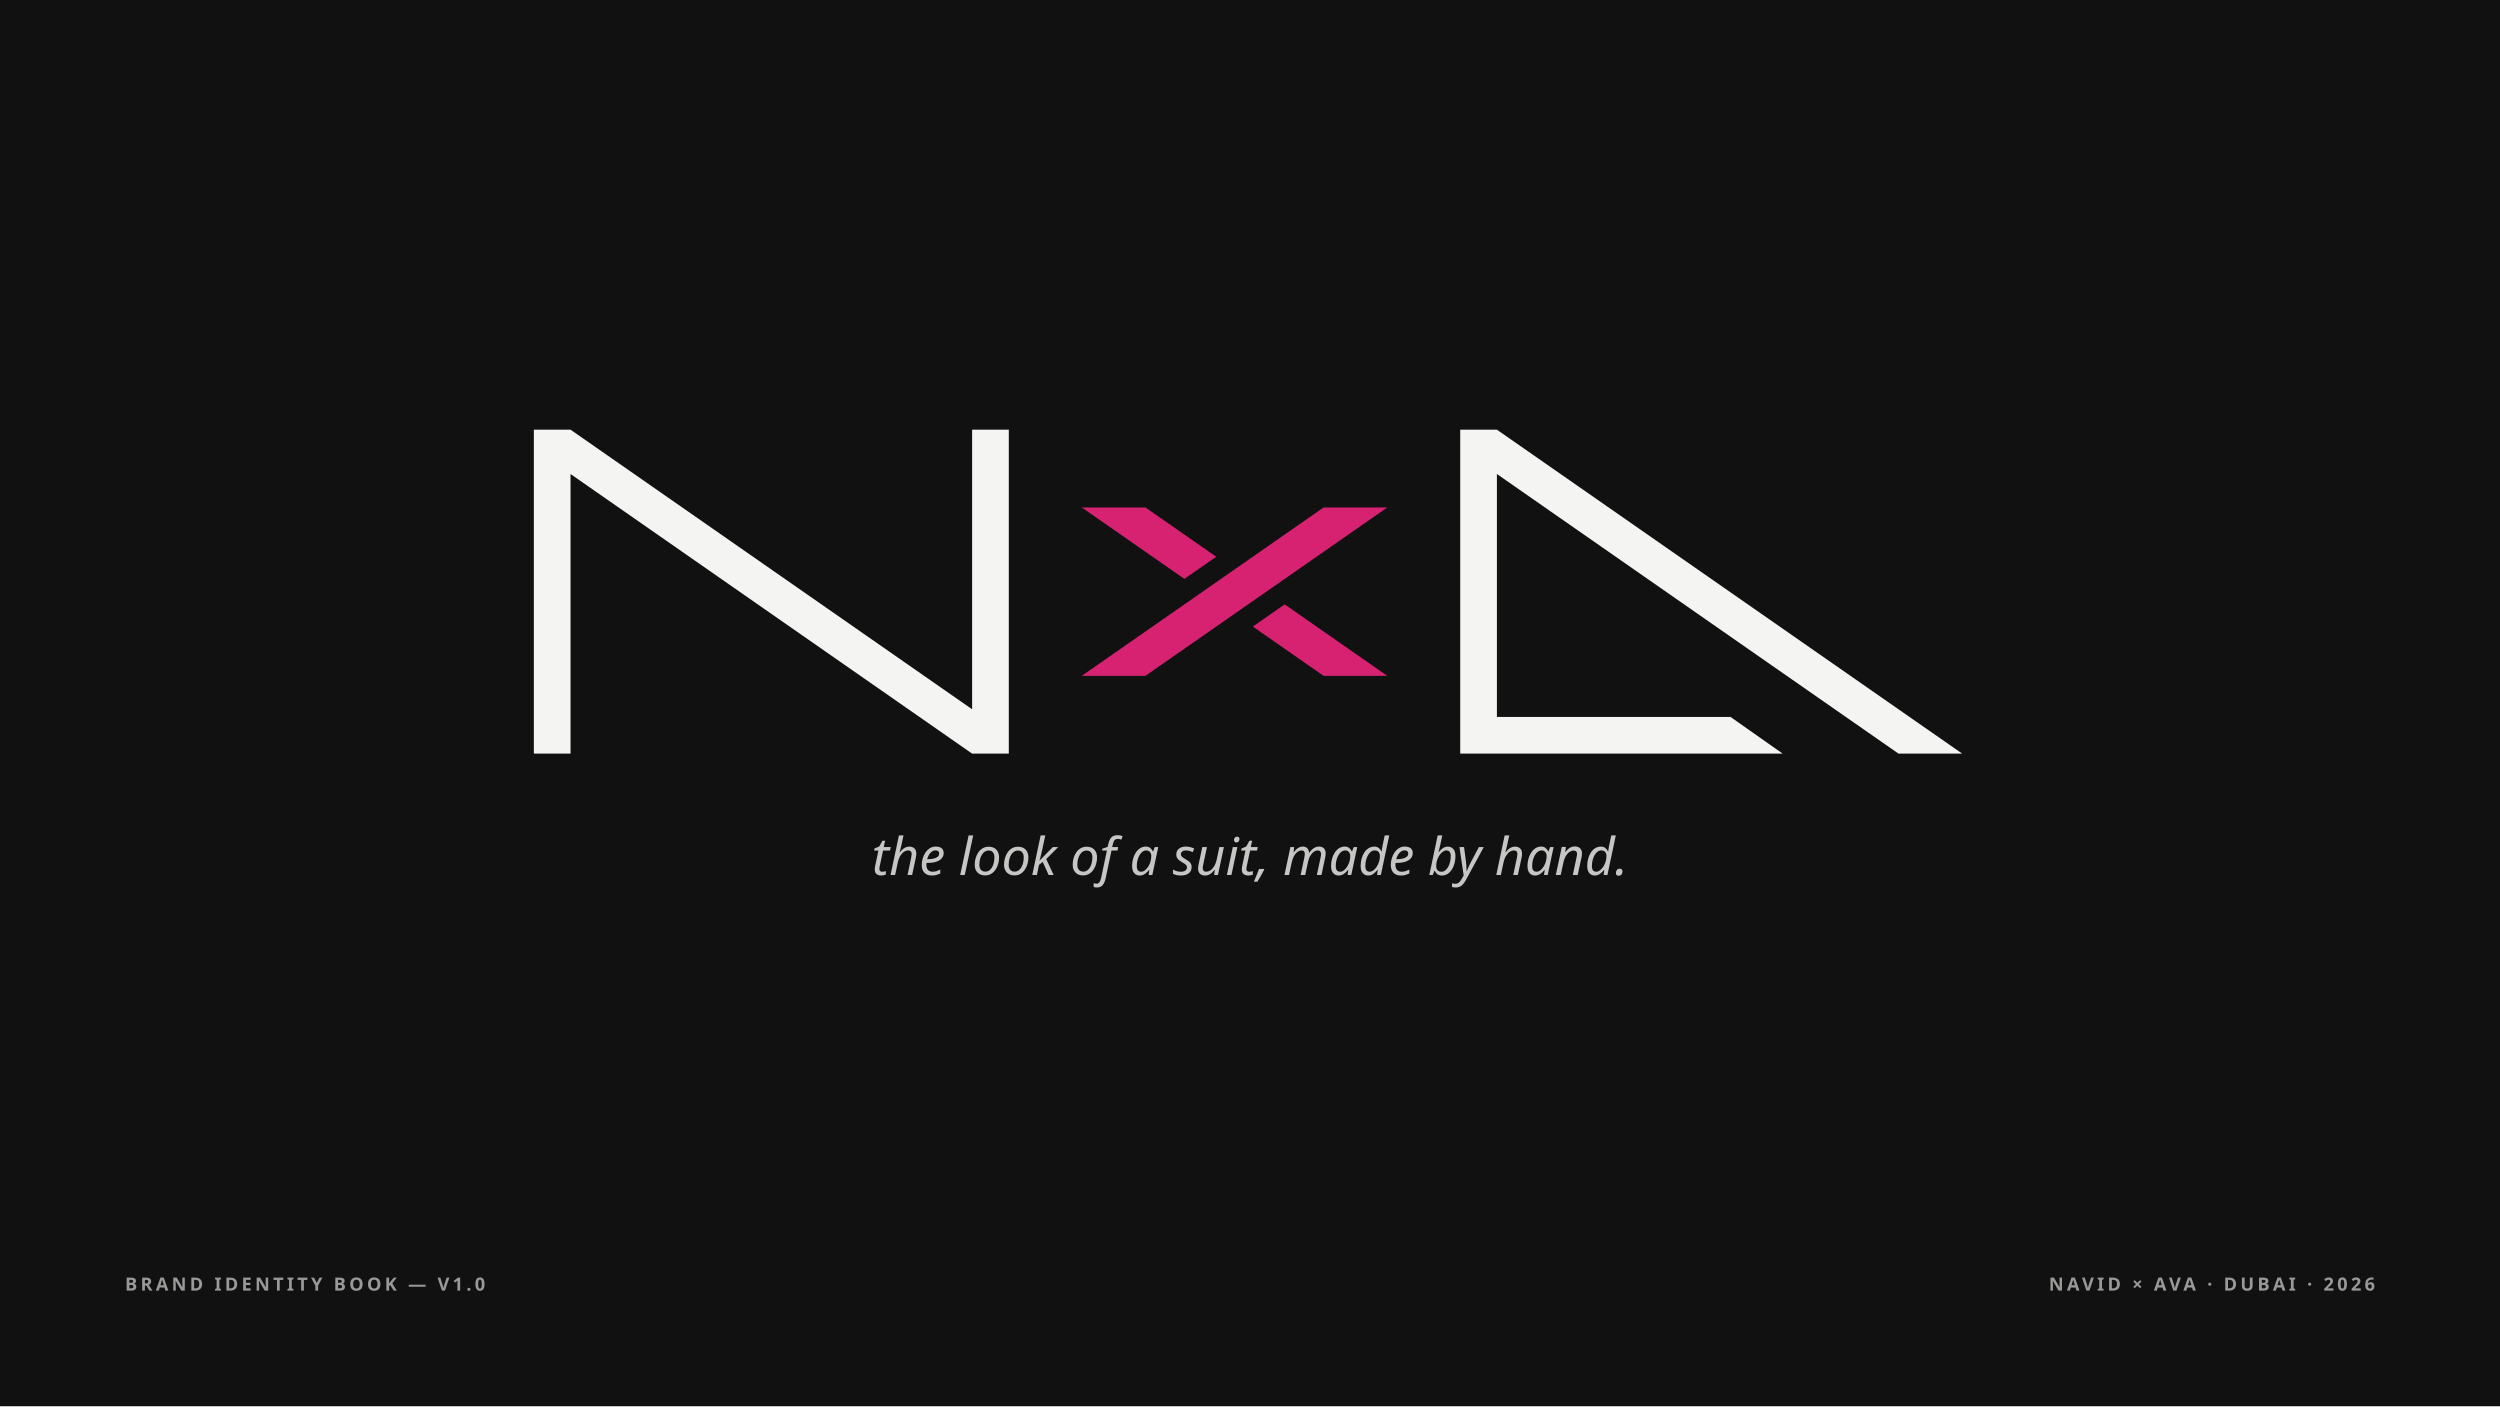
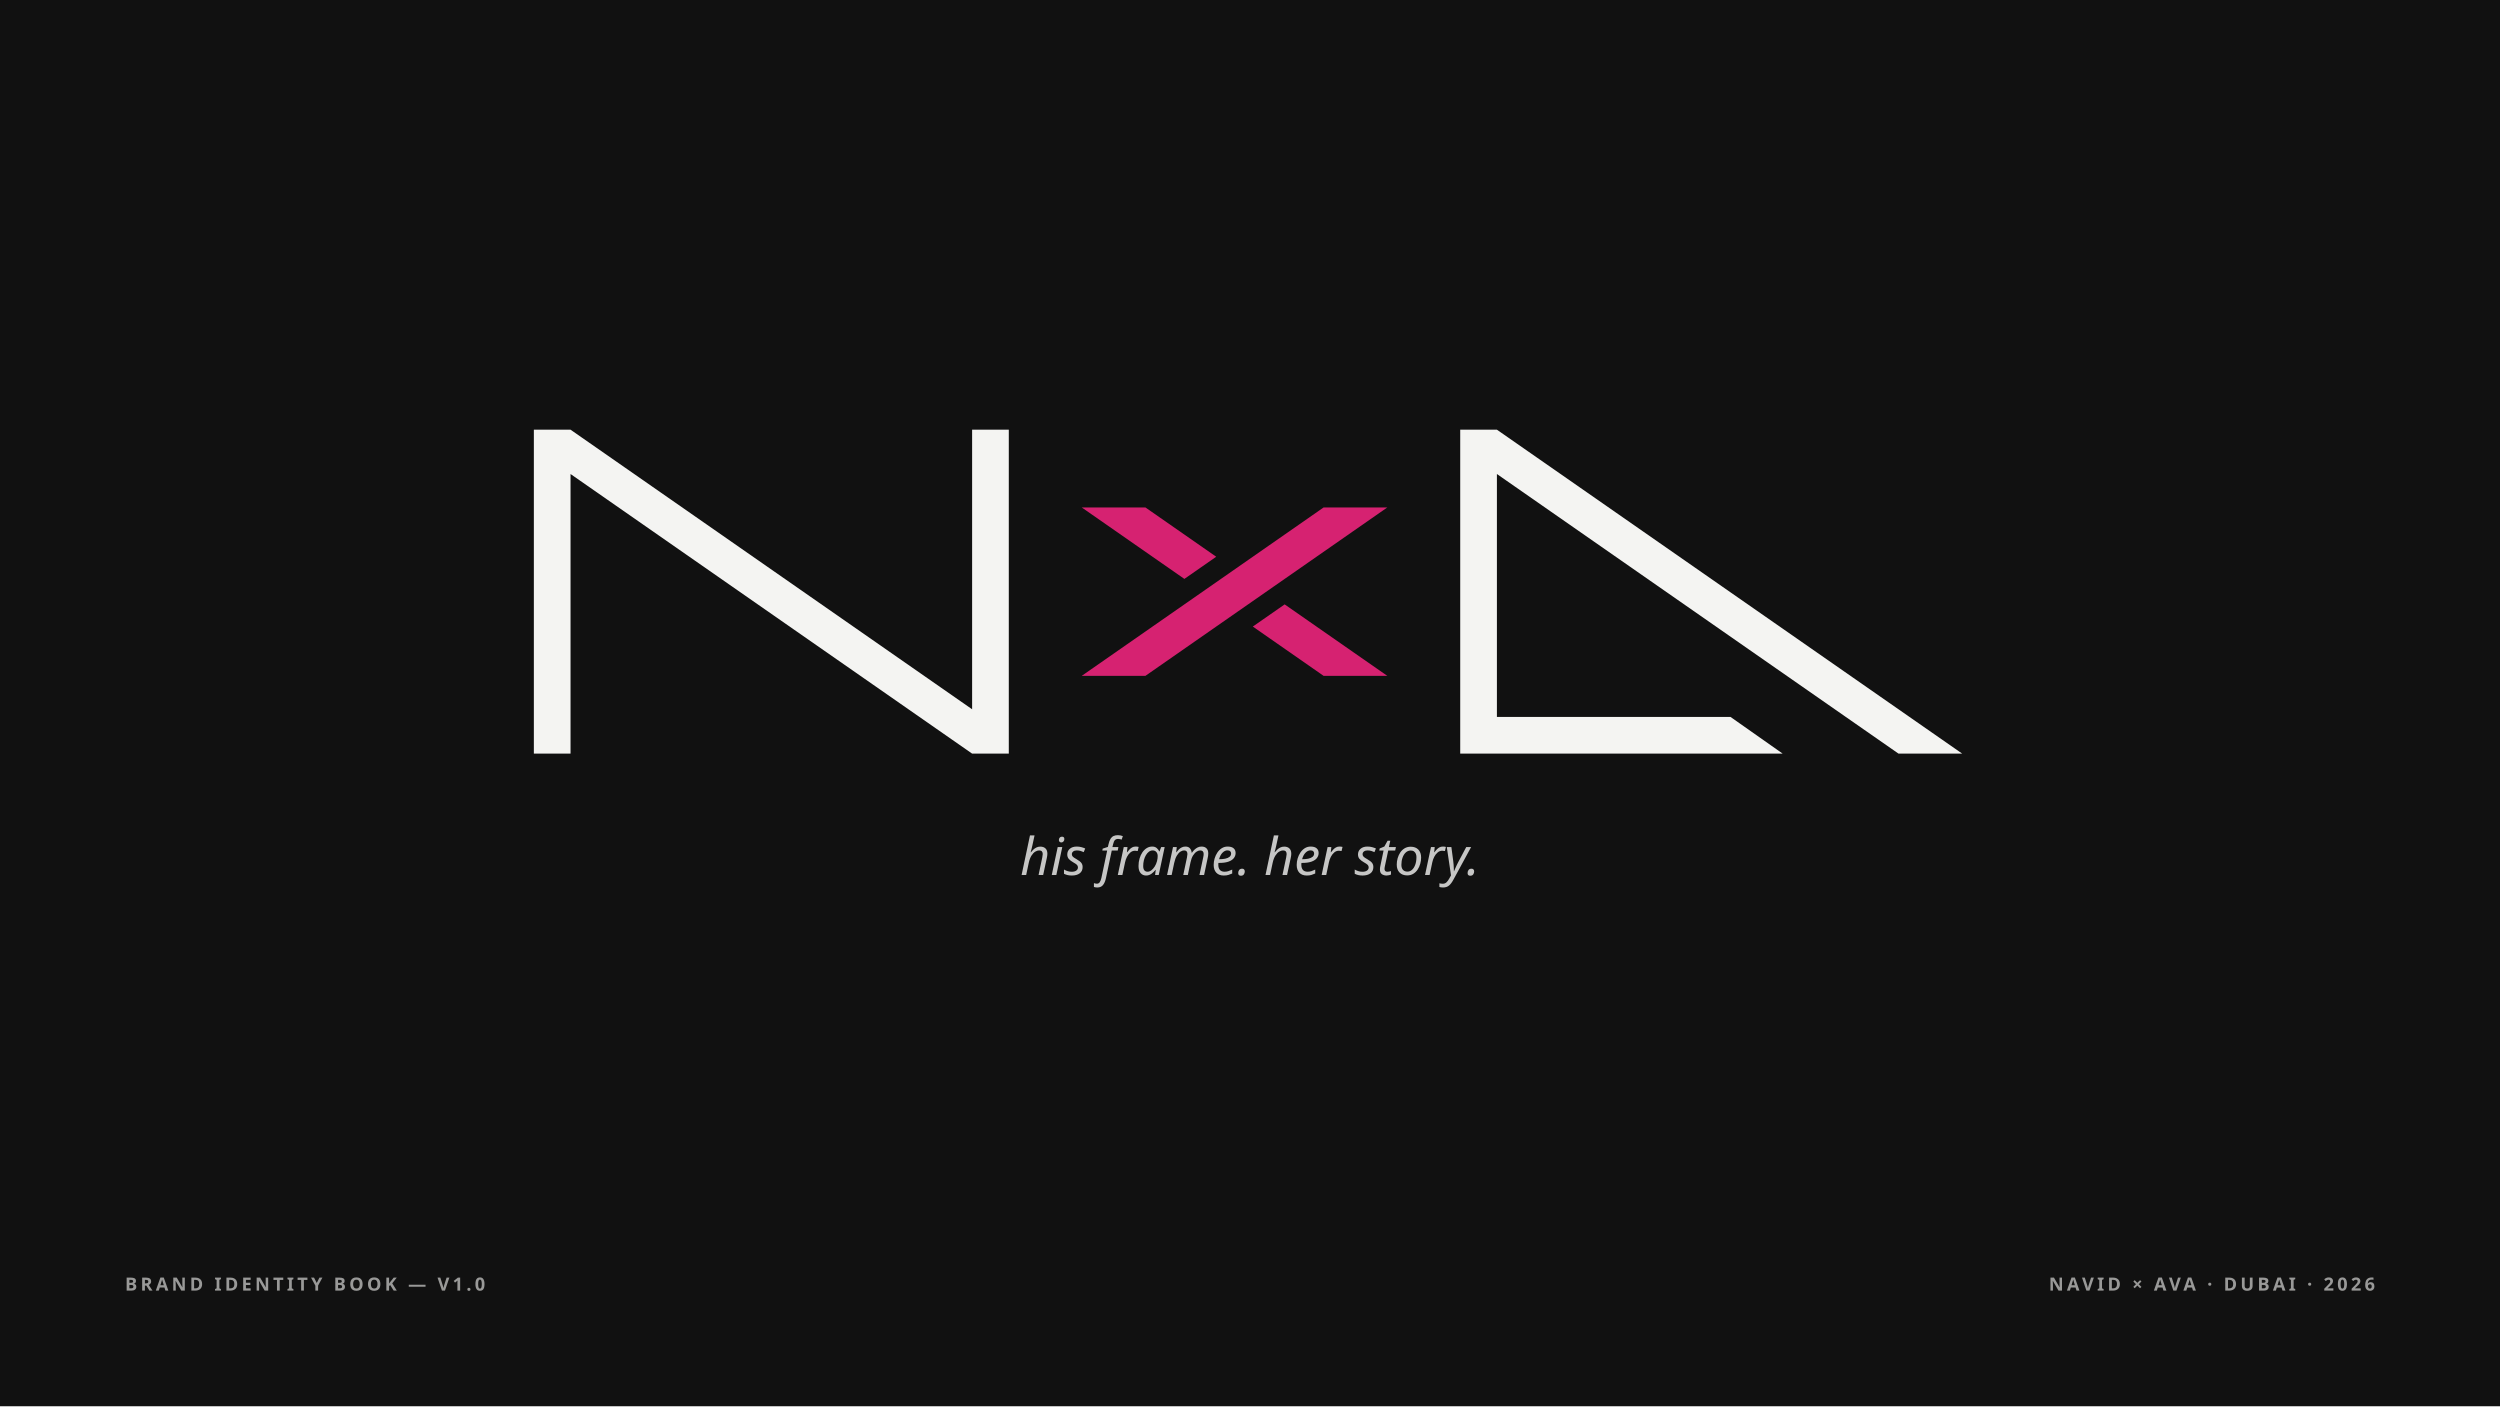
<svg xmlns="http://www.w3.org/2000/svg" width="1920" height="1080" viewBox="0 0 1920 1080">
  <rect x="0" y="0" width="1920" height="1080" rx="0" fill="#111111" fill-opacity="1" />
  <g transform="translate(410.0 330) scale(8.2335)">
    <path d="M0.000 0.000L0.000 30.215L3.422 30.215L3.422 4.135L40.880 30.215L44.302 30.215L44.302 0.000L40.880 0.000L40.880 26.079L3.422 0.000Z" fill="#F4F4F2" />
    <path d="M63.649 11.851L60.679 13.919L51.102 7.252L57.043 7.252ZM51.102 22.963L73.668 7.252L79.609 7.252L57.043 22.963ZM67.062 18.364L70.033 16.296L79.609 22.963L73.668 22.963Z" fill="#D62271" />
    <path d="M89.831 4.134L127.289 30.215L133.230 30.215L89.831 0.000L86.409 0.000L86.409 26.793L86.409 30.215L89.831 30.215L116.485 30.215L111.621 26.793L89.831 26.793Z" fill="#F4F4F2" />
  </g>
  <text x="960.0" y="672.0" font-family="Instrument Serif" font-weight="400" font-style="italic" font-size="40" letter-spacing="0" fill="#F4F4F2" fill-opacity="0.8" text-anchor="middle">
-     <tspan x="960.0" dy="0.0">the look of a suit, made by hand.</tspan>
+     <tspan x="960.0" dy="0.0">his frame. her story.</tspan>
  </text>
  <text x="96" y="991.2" font-family="Manrope" font-weight="700" font-style="normal" font-size="14" letter-spacing="2.5" fill="#F4F4F2" fill-opacity="0.6" text-anchor="start">
    <tspan x="96" dy="0.0">BRAND IDENTITY BOOK — V1.0</tspan>
  </text>
  <text x="1824" y="991.2" font-family="Manrope" font-weight="700" font-style="normal" font-size="14" letter-spacing="2.5" fill="#F4F4F2" fill-opacity="0.6" text-anchor="end">
    <tspan x="1824" dy="0.0">NAVID × AVA  ·  DUBAI  ·  2026</tspan>
  </text>
</svg>
